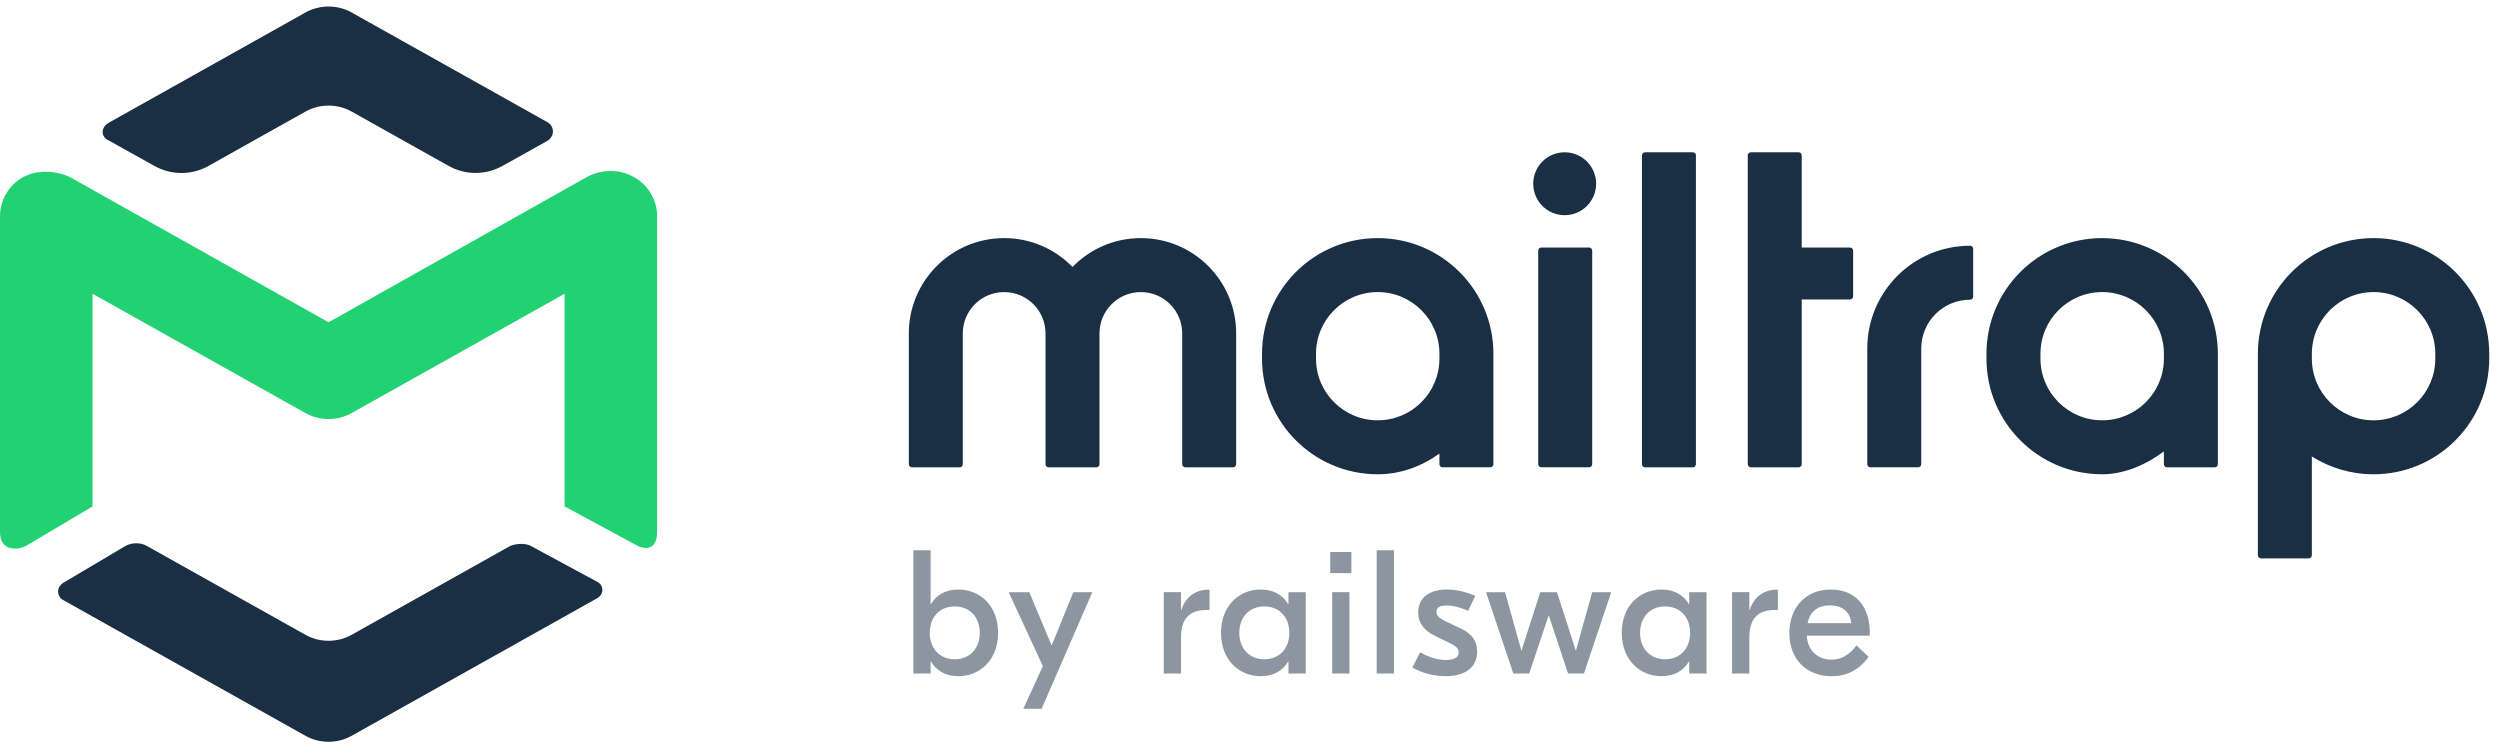
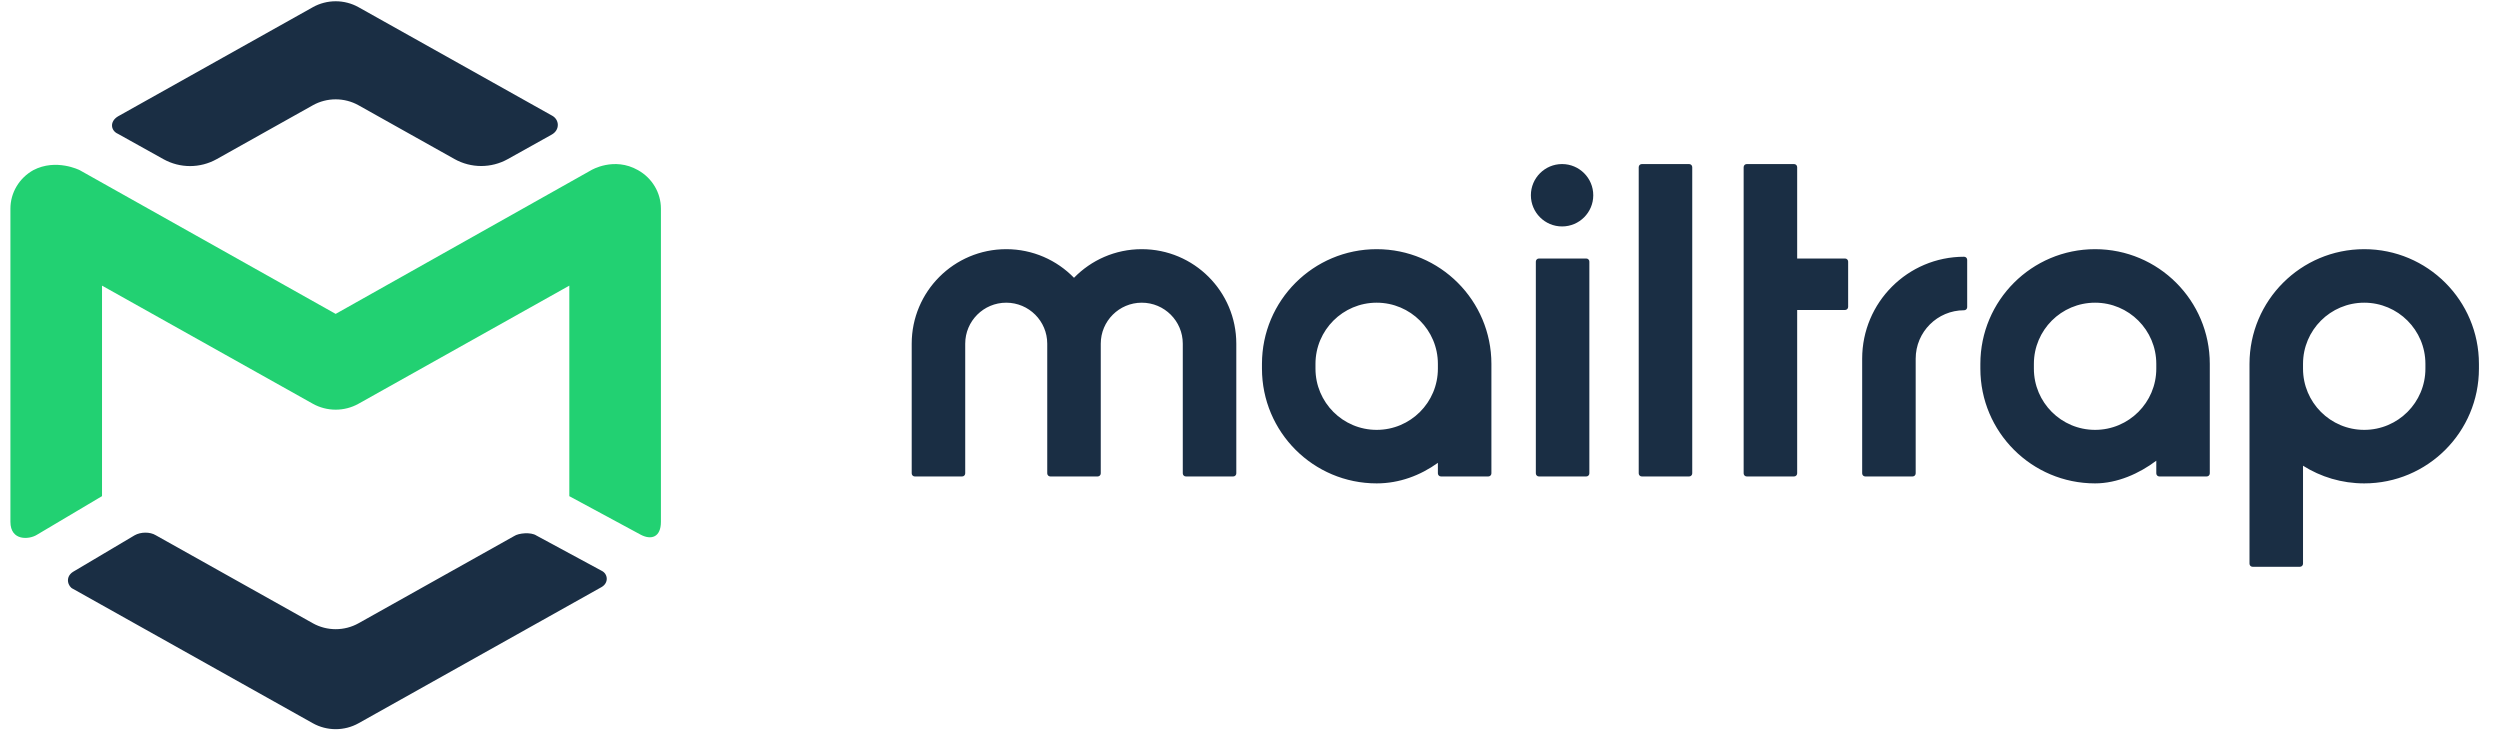
- <svg xmlns="http://www.w3.org/2000/svg" fill="none" height="41" viewBox="0 0 136 41" width="136">
-   <path d="m6.826 29.699-3.394 2.013c-.46.303-.25.823 0 .928l13.183 7.386c.779.436 1.738.436 2.517 0l13.357-7.484c.405-.24.338-.727 0-.891l-3.589-1.939c-.303-.2-.979-.133-1.218.029l-8.551 4.791c-.779.436-1.738.436-2.517 0l-8.626-4.833c-.322-.198-.831-.187-1.162 0z" fill="#1a2e44" />
-   <path d="m16.615.681c.779-.436 1.738-.436 2.517 0 0 0 9.994 5.6 10.616 5.948.424.214.462.79 0 1.05-.7.391-1.639.914-2.417 1.349-.91.507-2.018.506-2.926-.003l-5.272-2.954c-.779-.436-1.738-.436-2.517 0l-5.278 2.957c-.91.51-2.018.511-2.929.003-.81-.452-1.792-.999-2.5-1.393-.393-.169-.474-.669 0-.957z" fill="#1a2e44" />
-   <path d="m34.488 9.634c.779.436 1.258 1.243 1.258 2.115v17.209c0 .852-.533 1.011-1.102.713l-3.931-2.122v-11.569l-11.581 6.489c-.779.436-1.738.436-2.517 0l-11.581-6.489v11.568l-3.572 2.121c-.426.271-1.461.356-1.461-.711v-17.209c0-.873.48-1.679 1.258-2.115 1.253-.656 2.547 0 2.547 0l14.067 7.899 14.045-7.899s1.247-.752 2.57 0z" fill="#22d172" />
-   <g fill="#1a2e44">
-     <path clip-rule="evenodd" d="m85.118 8.284c-.945 0-1.711.766-1.711 1.711s.766 1.711 1.711 1.711c.945 0 1.711-.766 1.711-1.711s-.766-1.711-1.711-1.711zm4.373 0c-.093 0-.169.076-.169.169v16.8c0 .093.076.169.169.169h2.598c.093 0 .169-.075.169-.169v-16.8c0-.093-.075-.169-.169-.169zm5.756 0c-.093 0-.169.076-.169.169v16.8c0 .093.076.169.169.169h2.598c.093 0 .169-.075.169-.169v-8.963h2.628c.093 0 .169-.075.169-.169v-2.486c0-.093-.076-.169-.169-.169h-2.628v-5.013c0-.093-.075-.169-.169-.169zm-40.621 4.669c-2.864 0-5.186 2.322-5.186 5.186v7.114c0 .093.075.169.169.169h2.598c.093 0 .169-.075.169-.169v-7.114c0-1.242 1.007-2.25 2.25-2.25s2.25 1.007 2.25 2.25v7.114c0 .093.075.169.169.169h2.598c.093 0 .169-.075.169-.169l0-7.114c0-1.242 1.007-2.25 2.25-2.25s2.25 1.007 2.25 2.25v7.114c0 .093.076.169.169.169h2.598c.093 0 .169-.075.169-.169v-7.114c0-2.864-2.322-5.186-5.186-5.186-1.458 0-2.776.602-3.718 1.571-.942-.969-2.26-1.571-3.718-1.571zm20.322 0c-3.476 0-6.293 2.817-6.293 6.293v.262c0 3.476 2.818 6.293 6.293 6.293 1.248 0 2.396-.437 3.357-1.127v.578c0 .093.076.169.169.169h2.598c.093 0 .169-.075.169-.169v-6.006c0-3.476-2.818-6.293-6.293-6.293zm39.409 0c-3.475 0-6.293 2.817-6.293 6.293v.262c0 3.476 2.818 6.293 6.293 6.293 1.225 0 2.432-.545 3.358-1.244v.696c0 .093.075.169.169.169h2.598c.093 0 .169-.075.169-.169v-6.006c0-3.476-2.818-6.293-6.294-6.293zm14.764 0c-3.475 0-6.293 2.817-6.293 6.293v10.961c0 .093.076.169.169.169h2.598c.093 0 .169-.076.169-.169v-5.376c.971.614 2.123.97 3.357.97 3.476 0 6.293-2.818 6.293-6.293v-.262c0-3.476-2.817-6.293-6.293-6.293zm-21.949.415c-3.088 0-5.592 2.504-5.592 5.592v6.292c0 .093.076.169.169.169h2.598c.093 0 .169-.075.169-.169v-6.292c0-1.467 1.189-2.656 2.656-2.656.045 0 .088-.018.12-.05.031-.032.049-.075.049-.119v-2.598c0-.093-.075-.169-.169-.169zm-23.324.097c-.093 0-.169.076-.169.169v11.618c0 .093.075.169.169.169h2.598c.093 0 .169-.076.169-.169v-11.618c0-.093-.076-.169-.169-.169zm-12.257 5.781c0-1.854 1.503-3.357 3.357-3.357 1.854 0 3.357 1.503 3.357 3.357v.262c0 1.854-1.503 3.357-3.357 3.357-1.854 0-3.357-1.503-3.357-3.357zm39.41 0c0-1.854 1.503-3.357 3.357-3.357 1.855 0 3.358 1.503 3.358 3.357v.262c0 1.854-1.503 3.357-3.358 3.357-1.854 0-3.357-1.503-3.357-3.357zm14.764 0c0-1.854 1.503-3.357 3.357-3.357s3.358 1.503 3.358 3.357v.262c0 1.854-1.504 3.357-3.358 3.357s-3.357-1.503-3.357-3.357z" fill-rule="evenodd" />
-     <g opacity=".5">
-       <path d="m52.14 36.784c1.169 0 2.156-.881 2.156-2.357 0-1.476-.987-2.357-2.156-2.357-.728 0-1.217.316-1.495.795h-.019v-2.932h-.939v6.707h.939v-.652h.019c.278.479.767.795 1.495.795zm-.201-.92c-.824 0-1.361-.594-1.361-1.437 0-.843.536-1.437 1.361-1.437.824 0 1.361.594 1.361 1.437 0 .843-.536 1.437-1.361 1.437z" />
-       <path d="m58.389 32.214-1.179 2.903-1.217-2.903h-1.121l1.859 4.024-1.063 2.319h.997l2.759-6.343z" />
-       <path d="m65.799 32.079h-.067c-.747 0-1.255.441-1.466 1.102h-.019v-.968h-.939v4.427h.939v-1.964c0-1.054.489-1.495 1.409-1.495h.144z" />
-       <path d="m68.578 36.784c.728 0 1.217-.316 1.495-.795h.019v.652h.939v-4.427h-.939v.651h-.019c-.278-.479-.766-.795-1.495-.795-1.169 0-2.156.881-2.156 2.357 0 1.476.987 2.357 2.156 2.357zm.201-.92c-.824 0-1.361-.594-1.361-1.437 0-.843.537-1.437 1.361-1.437s1.361.594 1.361 1.437c0 .843-.537 1.437-1.361 1.437z" />
-       <path d="m73.515 30.029h-1.15v1.15h1.15zm-1.044 6.611h.939v-4.427h-.939z" />
-       <path d="m75.83 29.933h-.939v6.707h.939z" />
-       <path d="m78.633 36.784c1.035 0 1.725-.441 1.725-1.341 0-.594-.307-.977-.881-1.246l-.824-.393c-.383-.182-.508-.316-.508-.527 0-.201.134-.335.546-.335.431 0 .843.144 1.179.287l.383-.814c-.469-.211-1.025-.345-1.533-.345-.968 0-1.571.441-1.571 1.255 0 .508.259.958.929 1.274l.805.393c.374.182.469.316.469.498 0 .278-.239.412-.69.412-.527 0-.996-.182-1.408-.422l-.422.834c.508.297 1.169.469 1.801.469z" />
-       <path d="m86.617 32.214-.891 3.191-1.025-3.191h-.91l-1.025 3.191-.891-3.191h-1.035l1.485 4.427h.862l1.063-3.171 1.054 3.171h.862l1.485-4.427z" />
-       <path d="m90.38 36.784c.728 0 1.217-.316 1.495-.795h.019v.652h.939v-4.427h-.939v.651h-.019c-.278-.479-.767-.795-1.495-.795-1.169 0-2.156.881-2.156 2.357 0 1.476.987 2.357 2.156 2.357zm.201-.92c-.824 0-1.361-.594-1.361-1.437 0-.843.537-1.437 1.361-1.437s1.361.594 1.361 1.437c0 .843-.536 1.437-1.361 1.437z" />
-       <path d="m96.716 32.079h-.067c-.747 0-1.255.441-1.466 1.102h-.019v-.968h-.939v4.427h.939v-1.964c0-1.054.489-1.495 1.409-1.495h.144z" />
-       <path d="m99.601 32.07c-1.418 0-2.261 1.025-2.261 2.367 0 1.399.901 2.348 2.309 2.348 1.092 0 1.676-.604 2.002-1.054l-.661-.623c-.22.297-.632.776-1.361.776-.757 0-1.303-.517-1.341-1.303h3.43v-.153c0-1.428-.766-2.357-2.117-2.357zm-.058.862c.671 0 1.121.354 1.16.968h-2.367c.115-.642.575-.968 1.207-.968z" />
-     </g>
-   </g>
+ <svg xmlns="http://www.w3.org/2000/svg" width="420" height="123" viewBox="0 0 420 123" fill="none">
+   <path d="M22.625 89.925L12.248 96.08C10.84 97.006 11.483 98.597 12.248 98.918L52.55 121.5C54.931 122.833 57.864 122.833 60.245 121.5L101.081 98.619C102.319 97.886 102.116 96.396 101.081 95.894L90.109 89.965C89.183 89.354 87.117 89.557 86.386 90.055L60.245 104.702C57.864 106.036 54.931 106.036 52.55 104.702L26.178 89.925C25.195 89.32 23.637 89.354 22.625 89.925Z" fill="#1A2E44" />
+   <path d="M52.548 1.214C54.928 -0.12 57.861 -0.12 60.242 1.214C60.242 1.214 90.796 18.334 92.697 19.399C93.993 20.054 94.11 21.814 92.697 22.608C90.558 23.802 87.688 25.403 85.306 26.731C82.525 28.282 79.138 28.277 76.36 26.721L60.242 17.69C57.861 16.356 54.928 16.356 52.548 17.69L36.411 26.731C33.63 28.289 30.241 28.292 27.457 26.739C24.982 25.359 21.979 23.685 19.815 22.482C18.614 21.966 18.364 20.436 19.815 19.554L52.548 1.214Z" fill="#1A2E44" />
+   <path d="M107.186 28.585C109.567 29.919 111.034 32.384 111.034 35.052V87.662C111.034 90.266 109.403 90.752 107.664 89.843L95.645 83.356V47.986L60.239 67.824C57.858 69.158 54.925 69.158 52.545 67.824L17.139 47.986V83.351L6.217 89.835C4.916 90.663 1.75 90.923 1.75 87.662V35.052C1.75 32.384 3.217 29.919 5.597 28.585C9.427 26.58 13.385 28.585 13.385 28.585L56.392 52.735L99.331 28.585C99.331 28.585 103.144 26.286 107.186 28.585Z" fill="#22D172" />
+   <path fill-rule="evenodd" clip-rule="evenodd" d="M262.428 27.562C259.535 27.562 257.188 29.909 257.188 32.802C257.188 35.696 259.535 38.042 262.428 38.042C265.322 38.042 267.668 35.696 267.668 32.802C267.668 29.909 265.322 27.562 262.428 27.562ZM275.822 27.563C275.536 27.563 275.305 27.794 275.305 28.079V79.528C275.305 79.814 275.536 80.045 275.822 80.045H283.779C284.064 80.045 284.296 79.814 284.296 79.528V28.079C284.296 27.794 284.064 27.563 283.779 27.563H275.822ZM293.45 27.563C293.164 27.563 292.933 27.794 292.933 28.079V79.528C292.933 79.814 293.164 80.045 293.45 80.045H301.407C301.692 80.045 301.924 79.814 301.924 79.528V52.078H309.971C310.256 52.078 310.488 51.847 310.488 51.562V43.947C310.488 43.662 310.256 43.43 309.971 43.43H301.924V28.079C301.924 27.794 301.692 27.563 301.407 27.563H293.45ZM169.047 41.861C160.276 41.861 153.166 48.971 153.166 57.741V79.528C153.166 79.814 153.398 80.045 153.683 80.045H161.64C161.925 80.045 162.157 79.814 162.157 79.528V57.741C162.157 53.936 165.242 50.852 169.047 50.852C172.852 50.852 175.937 53.936 175.937 57.741V79.528C175.937 79.814 176.168 80.045 176.454 80.045H184.411C184.696 80.045 184.928 79.814 184.928 79.528L184.928 57.741C184.928 53.936 188.013 50.852 191.818 50.852C195.623 50.852 198.708 53.936 198.708 57.741V79.528C198.708 79.814 198.939 80.045 199.225 80.045H207.182C207.468 80.045 207.699 79.814 207.699 79.528V57.741C207.699 48.971 200.589 41.861 191.818 41.861C187.353 41.861 183.317 43.704 180.432 46.67C177.548 43.704 173.512 41.861 169.047 41.861ZM231.282 41.861C220.638 41.861 212.01 50.489 212.01 61.134V61.936C212.01 72.58 220.638 81.209 231.282 81.209C235.105 81.209 238.62 79.869 241.565 77.757V79.528C241.565 79.814 241.796 80.045 242.081 80.045H250.039C250.324 80.045 250.556 79.814 250.556 79.528V61.134C250.556 50.489 241.927 41.861 231.282 41.861ZM351.973 41.861C341.331 41.861 332.701 50.489 332.701 61.134V61.936C332.701 72.58 341.331 81.209 351.973 81.209C355.722 81.209 359.421 79.538 362.257 77.398V79.528C362.257 79.814 362.487 80.045 362.771 80.045H370.731C371.016 80.045 371.245 79.814 371.245 79.528V61.134C371.245 50.489 362.618 41.861 351.973 41.861ZM397.188 41.861C386.543 41.861 377.916 50.489 377.916 61.134V94.703C377.916 94.988 378.145 95.22 378.433 95.22H386.389C386.674 95.22 386.907 94.988 386.907 94.703V78.24C389.881 80.121 393.409 81.209 397.188 81.209C407.833 81.209 416.46 72.58 416.46 61.936V61.134C416.46 50.489 407.833 41.861 397.188 41.861ZM329.969 43.133C320.512 43.133 312.844 50.8 312.844 60.259V79.528C312.844 79.814 313.076 80.045 313.361 80.045H321.317C321.602 80.045 321.835 79.814 321.835 79.528V60.259C321.835 55.766 325.476 52.124 329.969 52.124C330.107 52.124 330.239 52.069 330.337 51.972C330.431 51.875 330.487 51.744 330.487 51.607V43.65C330.487 43.364 330.254 43.133 329.969 43.133ZM258.538 43.43C258.253 43.43 258.021 43.662 258.021 43.947V79.528C258.021 79.814 258.253 80.046 258.538 80.046H266.495C266.781 80.046 267.012 79.814 267.012 79.528V43.947C267.012 43.662 266.781 43.43 266.495 43.43H258.538ZM221 61.134C221 55.455 225.604 50.852 231.282 50.852C236.961 50.852 241.565 55.455 241.565 61.134V61.936C241.565 67.615 236.961 72.218 231.282 72.218C225.604 72.218 221 67.615 221 61.936V61.134ZM341.692 61.134C341.692 55.455 346.295 50.852 351.973 50.852C357.651 50.852 362.257 55.455 362.257 61.134V61.936C362.257 67.615 357.651 72.218 351.973 72.218C346.295 72.218 341.692 67.615 341.692 61.936V61.134ZM386.907 61.134C386.907 55.455 391.51 50.852 397.188 50.852C402.866 50.852 407.469 55.455 407.469 61.134V61.936C407.469 67.615 402.866 72.218 397.188 72.218C391.51 72.218 386.907 67.615 386.907 61.936V61.134Z" fill="#1A2E44" />
</svg>
